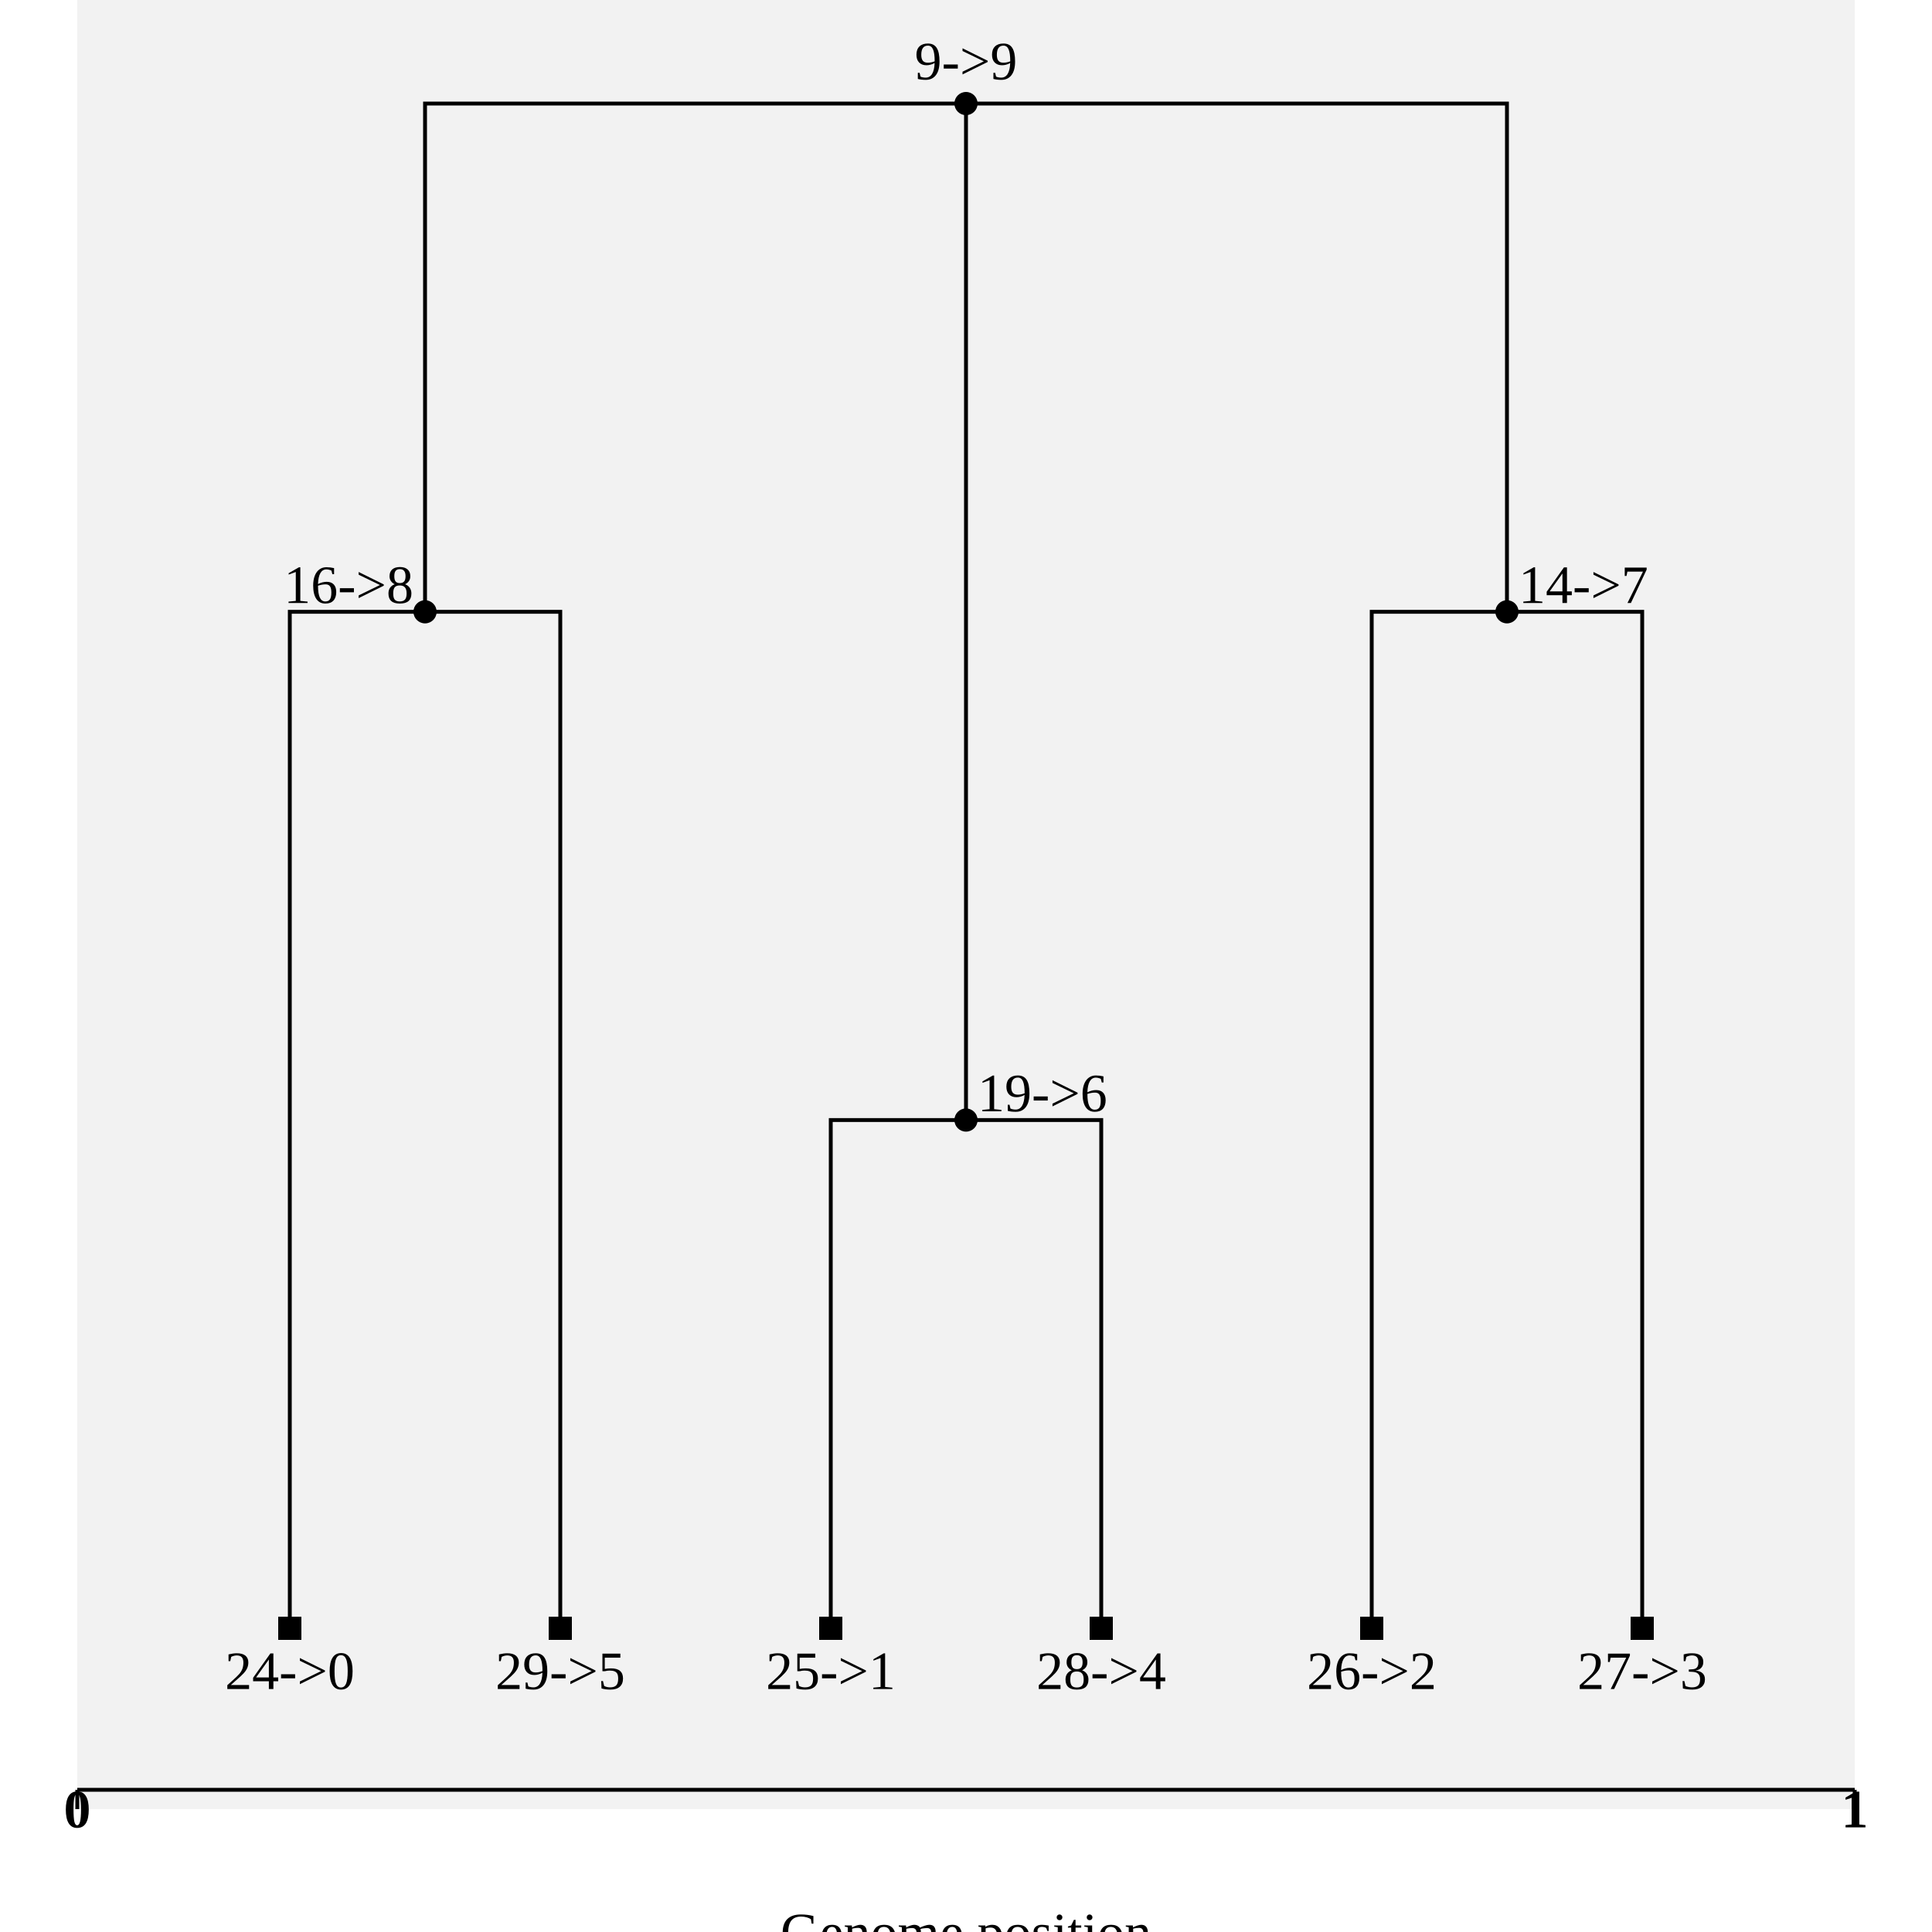
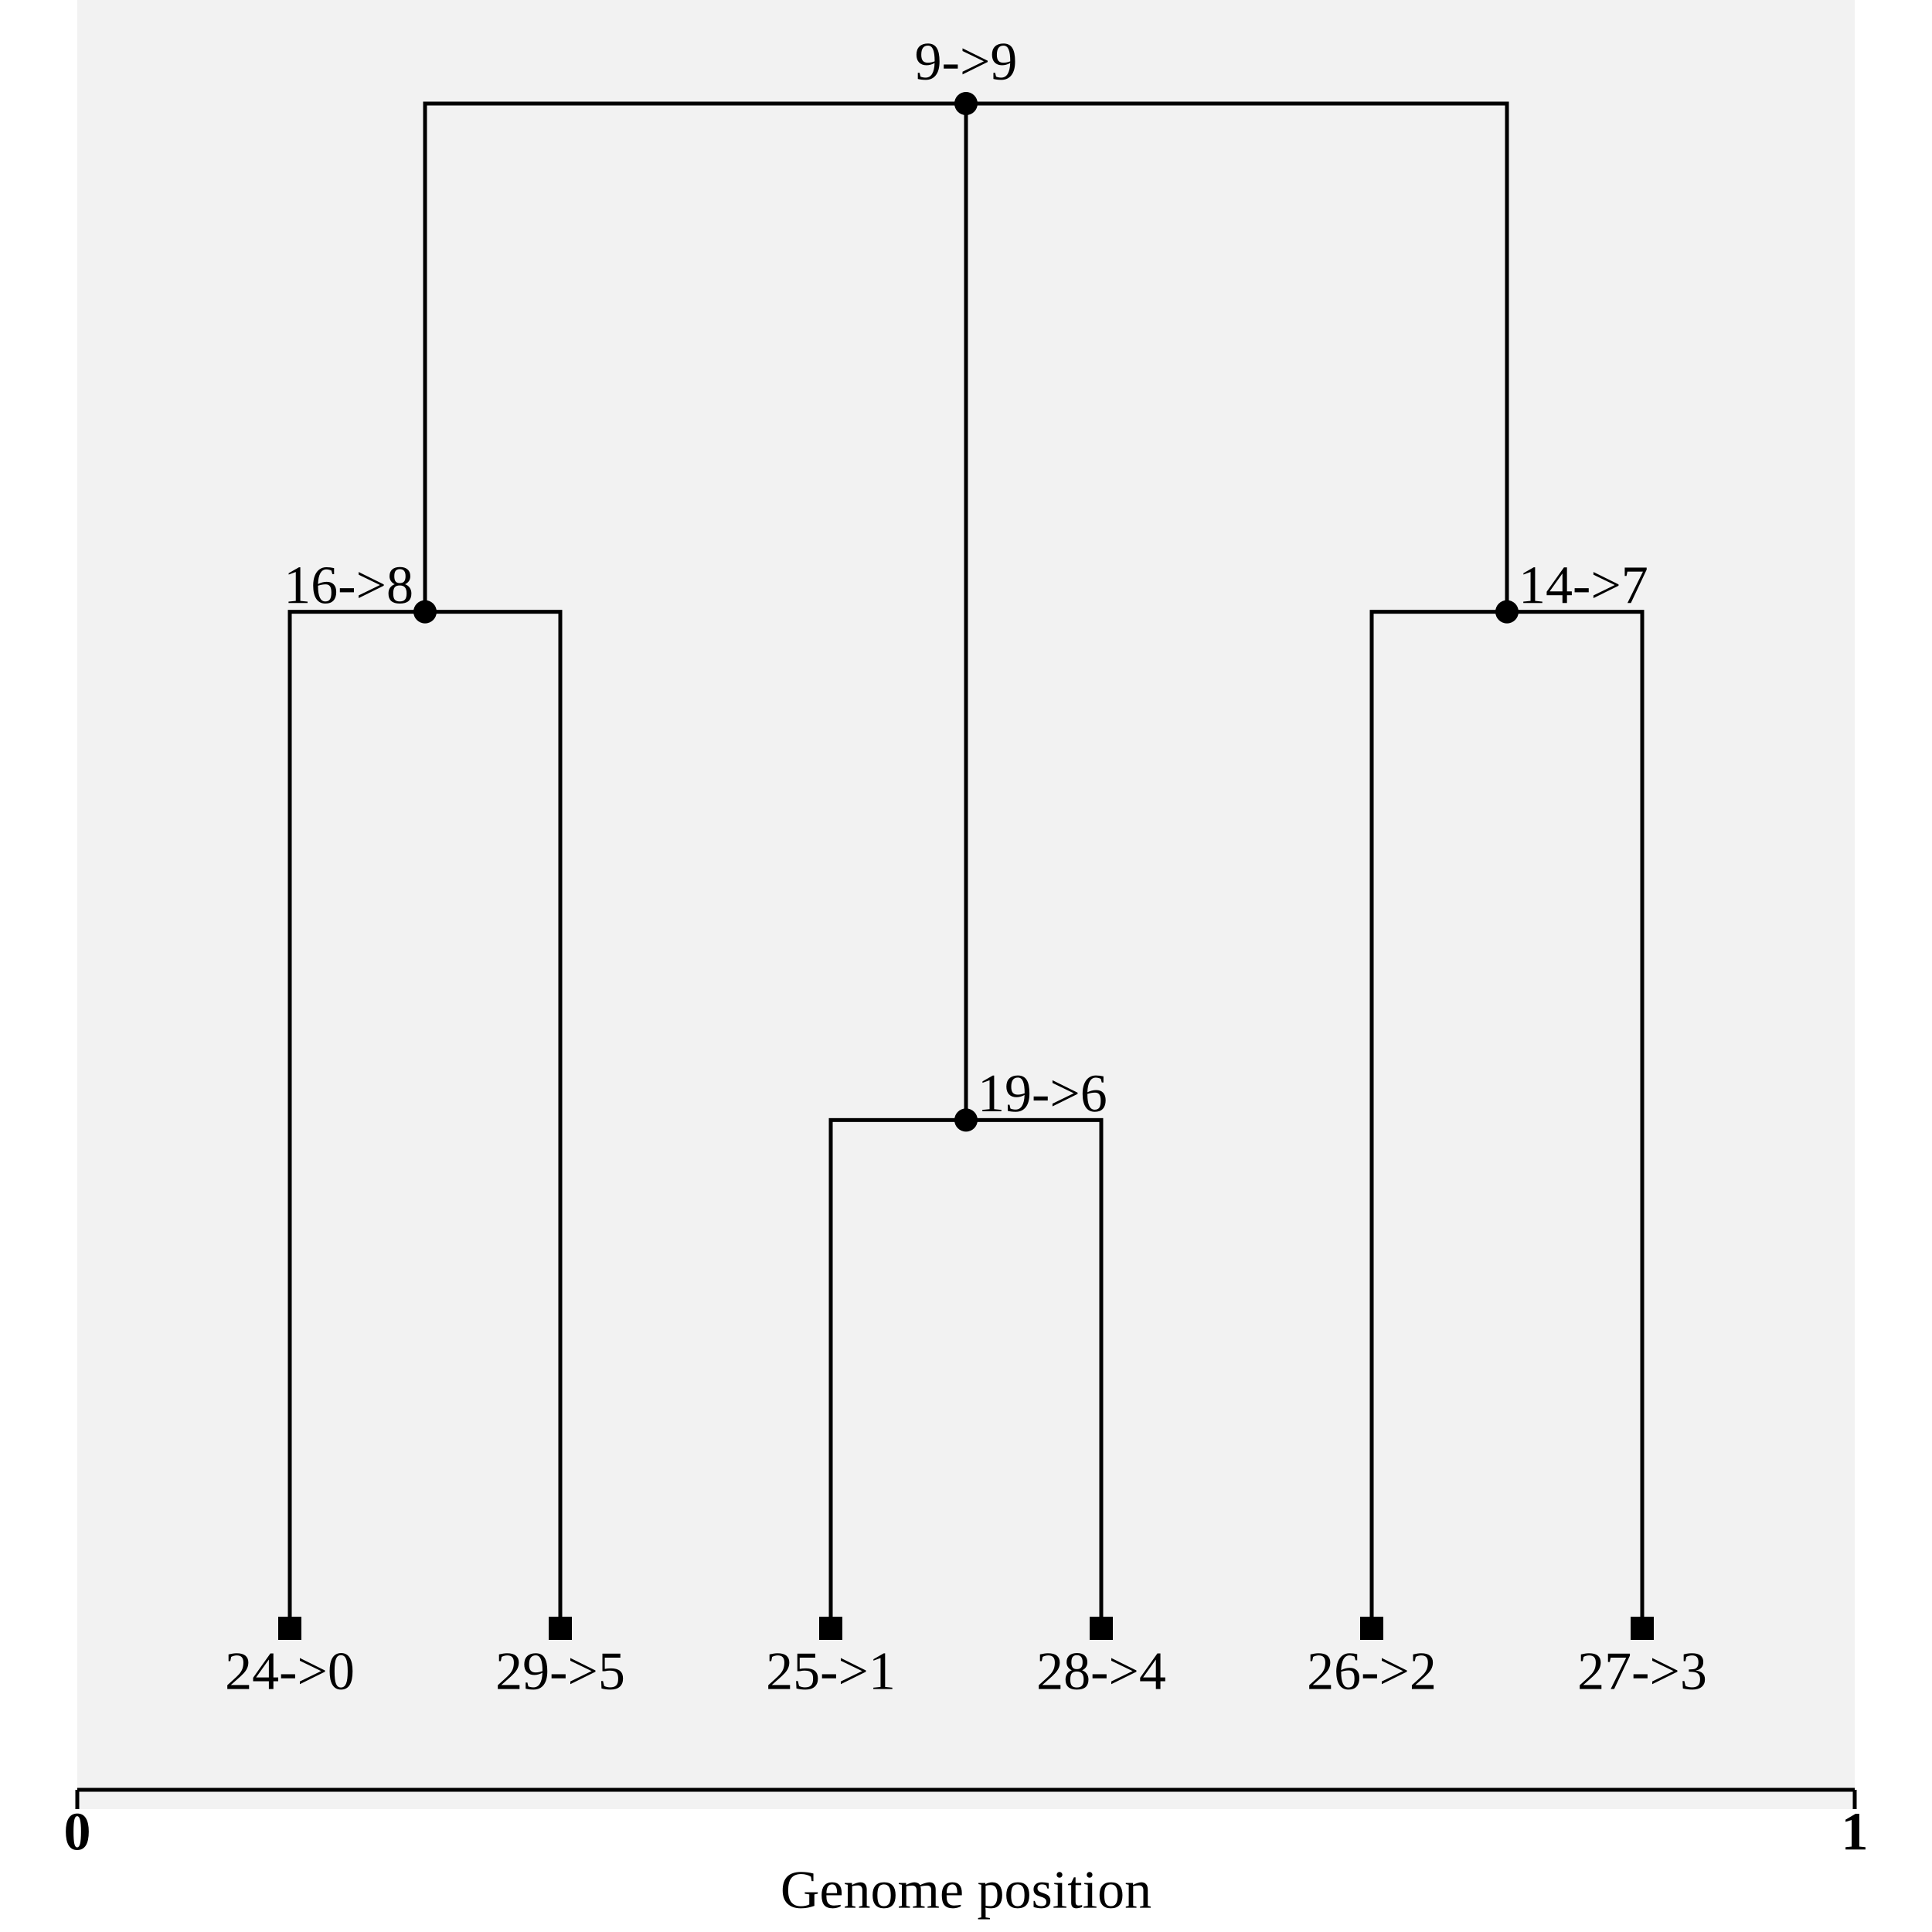
<svg xmlns="http://www.w3.org/2000/svg" baseProfile="full" height="500" version="1.1" width="500">
  <defs>
-     <style type="text/css">.background path {fill: #808080; fill-opacity:0}.background path:nth-child(odd) {fill-opacity:.1}.axes {font-size: 14px}.x-axis .tick .lab {font-weight: bold}.axes, .tree {font-size: 14px; text-anchor:middle}.y-axis line.grid {stroke: #FAFAFA}.y-axis &gt; .lab text {transform: translateX(0.8em) rotate(-90deg)}.x-axis .tick g {transform: translateY(0.9em)}.x-axis &gt; .lab text {transform: translateY(-0.8em)}.axes line, .edge {stroke:black; fill:none}.node &gt; .sym {fill: black; stroke: none}.site &gt; .sym {stroke: black}.mut text {fill: red; font-style: italic}.mut.extra text {fill: hotpink}.mut line {fill: none; stroke: none}.mut .sym {fill: none; stroke: red}.mut.extra .sym {stroke: hotpink}.node .mut .sym {stroke-width: 1.5px}.tree text, .tree-sequence text {dominant-baseline: central}.plotbox .lab.lft {text-anchor: end}.plotbox .lab.rgt {text-anchor: start}</style>
+     <style type="text/css">.background path {fill: #808080; fill-opacity: 0}.background path:nth-child(odd) {fill-opacity: .1}.axes {font-size: 14px}.x-axis .tick .lab {font-weight: bold; dominant-baseline: hanging}.axes, .tree {font-size: 14px; text-anchor: middle}.axes line, .edge {stroke: black; fill: none}.y-axis .grid {stroke: #FAFAFA}.node &gt; .sym {fill: black; stroke: none}.site &gt; .sym {stroke: black}.mut text {fill: red; font-style: italic}.mut.extra text {fill: hotpink}.mut line {fill: none; stroke: none}.mut .sym {fill: none; stroke: red}.mut.extra .sym {stroke: hotpink}.node .mut .sym {stroke-width: 1.5px}.tree text, .tree-sequence text {dominant-baseline: central}.plotbox .lab.lft {text-anchor: end}.plotbox .lab.rgt {text-anchor: start}</style>
  </defs>
  <g class="tree-sequence">
    <g class="background">
      <path d="M20,0 l460,0 l0,438.2 l0,25 l0,5 l-460,0 l0,-5 l0,-25 l0,-438.2z" />
    </g>
    <g class="axes">
      <g class="x-axis">
-         <g class="lab" transform="translate(250,500)">
-           <text text-anchor="middle">Genome position</text>
+         <g transform="translate(250,500)">
+           <text class="lab" text-anchor="middle" transform="translate(0 -11)">Genome position</text>
        </g>
        <line x1="20" x2="480" y1="463.2" y2="463.2" />
-         <g class="tick" transform="translate(20 463.2)">
-           <line x1="0" x2="0" y1="0" y2="5" />
-           <g class="lab" transform="translate(0,5)">
-             <text>0</text>
+         <g class="ticks">
+           <g class="tick" transform="translate(20 463.2)">
+             <line x1="0" x2="0" y1="0" y2="5" />
+             <g transform="translate(0,6)">
+               <text class="lab">0</text>
+             </g>
          </g>
-         </g>
-         <g class="tick" transform="translate(480 463.2)">
-           <line x1="0" x2="0" y1="0" y2="5" />
-           <g class="lab" transform="translate(0,5)">
-             <text>1</text>
+           <g class="tick" transform="translate(480 463.2)">
+             <line x1="0" x2="0" y1="0" y2="5" />
+             <g transform="translate(0,6)">
+               <text class="lab">1</text>
+             </g>
          </g>
        </g>
      </g>
    </g>
    <g class="plotbox trees">
      <g class="tree t0" transform="translate(20 0)">
        <g class="plotbox">
-           <g class="node n9 root" transform="translate(230 26.8)">
-             <g class="a9 node n6" transform="translate(0.0 263.067)">
+           <g class="c3 node n9 root" transform="translate(230 26.8)">
+             <g class="a9 c2 node n6" transform="translate(0.0 263.067)">
              <g class="a6 leaf node n1 sample" transform="translate(-35 131.533)">
                <path class="edge" d="M 0 0 V -131.533 H 35" />
                <rect class="sym" height="6" width="6" x="-3" y="-3" />
                <text class="lab" transform="translate(0 11)">25-&gt;1</text>
              </g>
              <g class="a6 leaf node n4 sample" transform="translate(35 131.533)">
                <path class="edge" d="M 0 0 V -131.533 H -35" />
                <rect class="sym" height="6" width="6" x="-3" y="-3" />
                <text class="lab" transform="translate(0 11)">28-&gt;4</text>
              </g>
              <path class="edge" d="M 0 0 V -263.067 H 0.0" />
              <circle class="sym" cx="0" cy="0" r="3" />
              <text class="lab rgt" transform="translate(3 -7.0)">19-&gt;6</text>
            </g>
-             <g class="a9 node n7" transform="translate(140 131.533)">
+             <g class="a9 c2 node n7" transform="translate(140 131.533)">
              <g class="a7 leaf node n2 sample" transform="translate(-35 263.067)">
                <path class="edge" d="M 0 0 V -263.067 H 35" />
                <rect class="sym" height="6" width="6" x="-3" y="-3" />
                <text class="lab" transform="translate(0 11)">26-&gt;2</text>
              </g>
              <g class="a7 leaf node n3 sample" transform="translate(35 263.067)">
                <path class="edge" d="M 0 0 V -263.067 H -35" />
                <rect class="sym" height="6" width="6" x="-3" y="-3" />
                <text class="lab" transform="translate(0 11)">27-&gt;3</text>
              </g>
              <path class="edge" d="M 0 0 V -131.533 H -140" />
              <circle class="sym" cx="0" cy="0" r="3" />
              <text class="lab rgt" transform="translate(3 -7.0)">14-&gt;7</text>
            </g>
-             <g class="a9 node n8" transform="translate(-140 131.533)">
+             <g class="a9 c2 node n8" transform="translate(-140 131.533)">
              <g class="a8 leaf node n0 sample" transform="translate(-35 263.067)">
                <path class="edge" d="M 0 0 V -263.067 H 35" />
                <rect class="sym" height="6" width="6" x="-3" y="-3" />
                <text class="lab" transform="translate(0 11)">24-&gt;0</text>
              </g>
              <g class="a8 leaf node n5 sample" transform="translate(35 263.067)">
                <path class="edge" d="M 0 0 V -263.067 H -35" />
                <rect class="sym" height="6" width="6" x="-3" y="-3" />
                <text class="lab" transform="translate(0 11)">29-&gt;5</text>
              </g>
              <path class="edge" d="M 0 0 V -131.533 H 140" />
              <circle class="sym" cx="0" cy="0" r="3" />
              <text class="lab lft" transform="translate(-3 -7.0)">16-&gt;8</text>
            </g>
            <circle class="sym" cx="0" cy="0" r="3" />
            <text class="lab" transform="translate(0 -11)">9-&gt;9</text>
          </g>
        </g>
      </g>
    </g>
  </g>
</svg>
